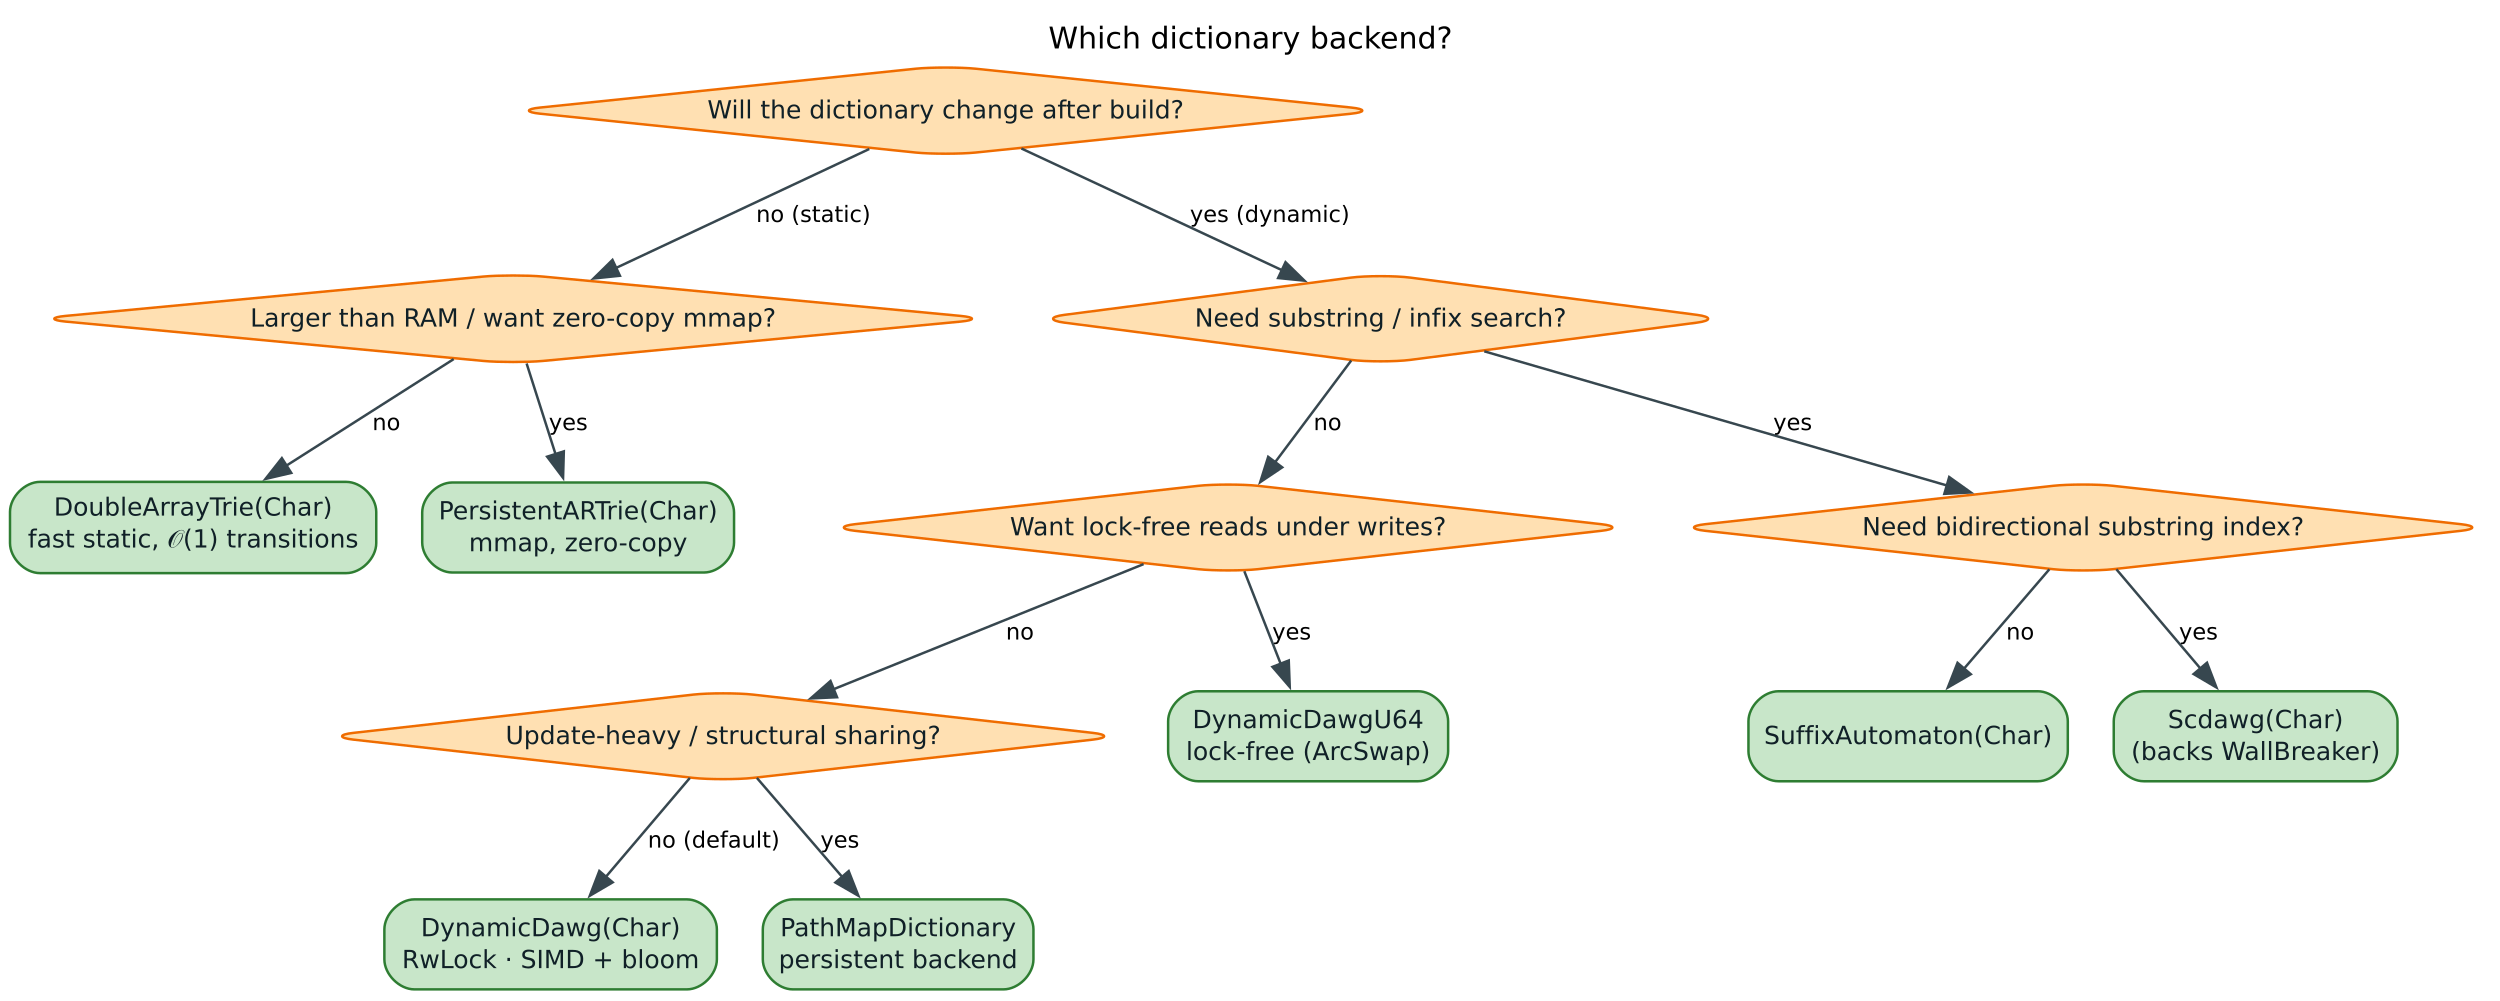
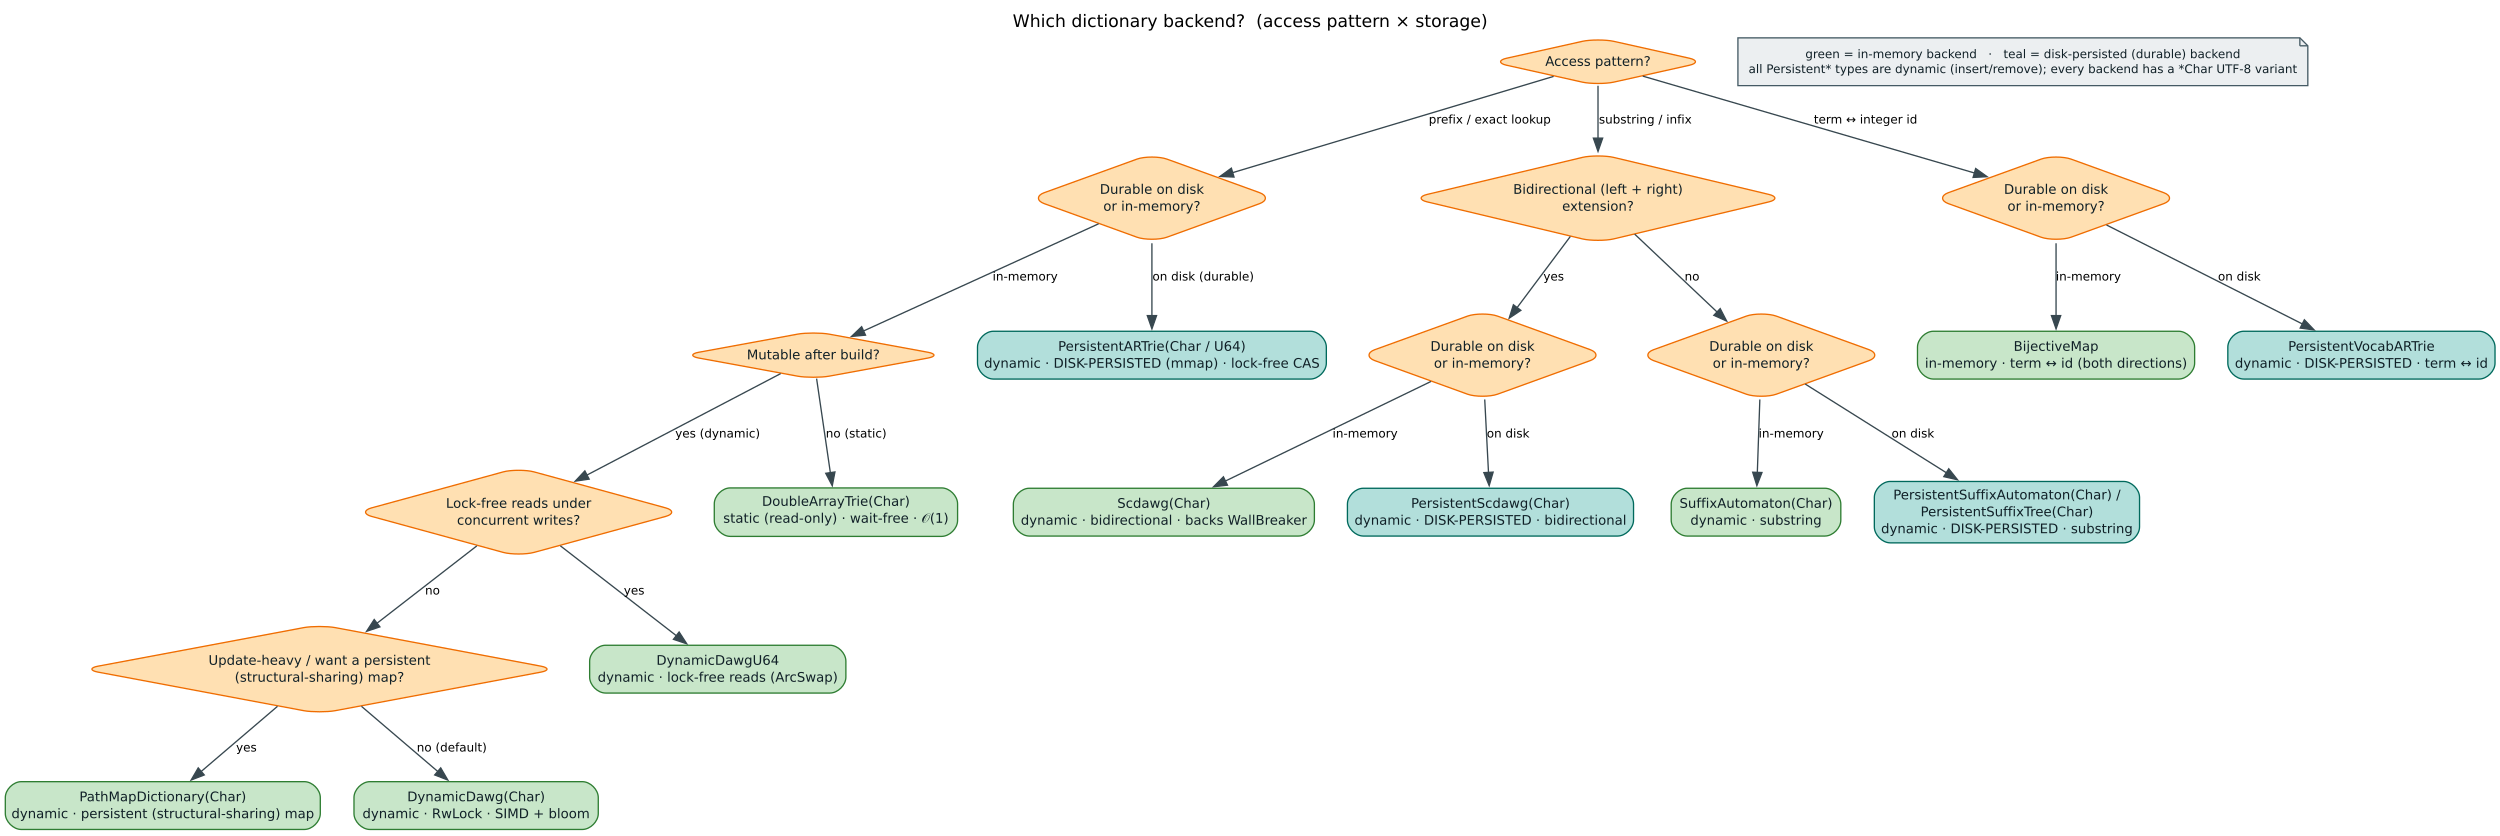
- <svg xmlns="http://www.w3.org/2000/svg" width="1000pt" height="400pt" viewBox="0.00 0.00 1000.00 400.00">
-   <g id="graph0" class="graph" transform="scale(1 1) rotate(0) translate(4 395.75)">
-     <text xml:space="preserve" text-anchor="middle" x="496.18" y="-376.35" font-family="DejaVu Sans" font-size="12.00">Which dictionary backend?</text>
+ <svg xmlns="http://www.w3.org/2000/svg" width="1883pt" height="629pt" viewBox="0.00 0.00 1883.00 629.00">
+   <g id="graph0" class="graph" transform="scale(1 1) rotate(0) translate(4 624.75)">
+     <text xml:space="preserve" text-anchor="middle" x="937.62" y="-604.4" font-family="DejaVu Sans" font-size="13.00">Which dictionary backend?  (access pattern × storage)</text>
    <g id="node1" class="node">
-       <path fill="#ffe0b2" stroke="#ef6c00" d="M362.31,-368.27C362.31,-368.27 212.04,-352.73 212.04,-352.73 206.08,-352.12 206.08,-350.88 212.04,-350.27 212.04,-350.27 362.31,-334.73 362.31,-334.73 368.28,-334.12 380.22,-334.12 386.19,-334.73 386.19,-334.73 536.46,-350.27 536.46,-350.27 542.42,-350.88 542.42,-352.12 536.46,-352.73 536.46,-352.73 386.19,-368.27 386.19,-368.27 380.22,-368.88 368.28,-368.88 362.31,-368.27" />
-       <text xml:space="preserve" text-anchor="middle" x="374.25" y="-348.38" font-family="DejaVu Sans" font-size="10.00" fill="#102027">Will the dictionary change after build?</text>
+       <path fill="#ffe0b2" stroke="#ef6c00" d="M1187.91,-593.64C1187.91,-593.64 1130.65,-580.86 1130.65,-580.86 1124.79,-579.56 1124.79,-576.94 1130.65,-575.64 1130.65,-575.64 1187.91,-562.86 1187.91,-562.86 1193.77,-561.56 1205.48,-561.56 1211.34,-562.86 1211.34,-562.86 1268.6,-575.64 1268.6,-575.64 1274.46,-576.94 1274.46,-579.56 1268.6,-580.86 1268.6,-580.86 1211.34,-593.64 1211.34,-593.64 1205.48,-594.94 1193.77,-594.94 1187.91,-593.64" />
+       <text xml:space="preserve" text-anchor="middle" x="1199.62" y="-575.12" font-family="DejaVu Sans" font-size="10.00" fill="#102027">Access pattern?</text>
    </g>
    <g id="node2" class="node">
-       <path fill="#ffe0b2" stroke="#ef6c00" d="M189.3,-285.12C189.3,-285.12 22.18,-269.38 22.18,-269.38 16.21,-268.81 16.21,-267.69 22.18,-267.12 22.18,-267.12 189.3,-251.38 189.3,-251.38 195.28,-250.81 207.22,-250.81 213.2,-251.38 213.2,-251.38 380.32,-267.12 380.32,-267.12 386.29,-267.69 386.29,-268.81 380.32,-269.38 380.32,-269.38 213.2,-285.12 213.2,-285.12 207.22,-285.69 195.28,-285.69 189.3,-285.12" />
-       <text xml:space="preserve" text-anchor="middle" x="201.25" y="-265.12" font-family="DejaVu Sans" font-size="10.00" fill="#102027">Larger than RAM / want zero-copy mmap?</text>
+       <path fill="#ffe0b2" stroke="#ef6c00" d="M852.34,-504.91C852.34,-504.91 782.41,-479.59 782.41,-479.59 776.77,-477.54 776.77,-473.46 782.41,-471.41 782.41,-471.41 852.34,-446.09 852.34,-446.09 857.98,-444.04 869.27,-444.04 874.91,-446.09 874.91,-446.09 944.84,-471.41 944.84,-471.41 950.48,-473.46 950.48,-477.54 944.84,-479.59 944.84,-479.59 874.91,-504.91 874.91,-504.91 869.27,-506.96 857.98,-506.96 852.34,-504.91" />
+       <text xml:space="preserve" text-anchor="middle" x="863.62" y="-478.75" font-family="DejaVu Sans" font-size="10.00" fill="#102027">Durable on disk</text>
+       <text xml:space="preserve" text-anchor="middle" x="863.62" y="-466" font-family="DejaVu Sans" font-size="10.00" fill="#102027">or in-memory?</text>
    </g>
    <g id="edge1" class="edge">
-       <path fill="none" stroke="#37474f" d="M343.72,-336.16C315.48,-322.9 273.3,-303.09 242.16,-288.46" />
-       <polygon fill="#37474f" stroke="#37474f" points="243.97,-285.45 233.43,-284.36 240.99,-291.78 243.97,-285.45" />
-       <text xml:space="preserve" text-anchor="middle" x="321.36" y="-306.95" font-family="DejaVu Sans" font-size="9.00">no (static)</text>
+       <path fill="none" stroke="#37474f" d="M1166.18,-567.22C1109.85,-550.33 995.28,-515.98 924.42,-494.73" />
+       <polygon fill="#37474f" stroke="#37474f" points="925.47,-491.39 914.89,-491.87 923.46,-498.1 925.47,-491.39" />
+       <text xml:space="preserve" text-anchor="middle" x="1118.1" y="-531.7" font-family="DejaVu Sans" font-size="9.00">prefix / exact lookup</text>
+     </g>
+     <g id="node11" class="node">
+       <path fill="#ffe0b2" stroke="#ef6c00" d="M1187.95,-506.22C1187.95,-506.22 1070.8,-478.28 1070.8,-478.28 1064.96,-476.89 1064.96,-474.11 1070.8,-472.72 1070.8,-472.72 1187.95,-444.78 1187.95,-444.78 1193.79,-443.39 1205.46,-443.39 1211.3,-444.78 1211.3,-444.78 1328.45,-472.72 1328.45,-472.72 1334.29,-474.11 1334.29,-476.89 1328.45,-478.28 1328.45,-478.28 1211.3,-506.22 1211.3,-506.22 1205.46,-507.61 1193.79,-507.61 1187.95,-506.22" />
+       <text xml:space="preserve" text-anchor="middle" x="1199.62" y="-478.75" font-family="DejaVu Sans" font-size="10.00" fill="#102027">Bidirectional (left + right)</text>
+       <text xml:space="preserve" text-anchor="middle" x="1199.62" y="-466" font-family="DejaVu Sans" font-size="10.00" fill="#102027">extension?</text>
+     </g>
+     <g id="edge10" class="edge">
+       <path fill="none" stroke="#37474f" d="M1199.62,-560.16C1199.62,-549.28 1199.62,-534.66 1199.62,-520.68" />
+       <polygon fill="#37474f" stroke="#37474f" points="1203.13,-520.7 1199.63,-510.7 1196.13,-520.7 1203.13,-520.7" />
+       <text xml:space="preserve" text-anchor="middle" x="1235.25" y="-531.7" font-family="DejaVu Sans" font-size="9.00">substring / infix</text>
+     </g>
+     <g id="node18" class="node">
+       <path fill="#ffe0b2" stroke="#ef6c00" d="M1533.34,-504.91C1533.34,-504.91 1463.41,-479.59 1463.41,-479.59 1457.77,-477.54 1457.77,-473.46 1463.41,-471.41 1463.41,-471.41 1533.34,-446.09 1533.34,-446.09 1538.98,-444.04 1550.27,-444.04 1555.91,-446.09 1555.91,-446.09 1625.84,-471.41 1625.84,-471.41 1631.48,-473.46 1631.48,-477.54 1625.84,-479.59 1625.84,-479.59 1555.91,-504.91 1555.91,-504.91 1550.27,-506.96 1538.98,-506.96 1533.34,-504.91" />
+       <text xml:space="preserve" text-anchor="middle" x="1544.62" y="-478.75" font-family="DejaVu Sans" font-size="10.00" fill="#102027">Durable on disk</text>
+       <text xml:space="preserve" text-anchor="middle" x="1544.62" y="-466" font-family="DejaVu Sans" font-size="10.00" fill="#102027">or in-memory?</text>
+     </g>
+     <g id="edge17" class="edge">
+       <path fill="none" stroke="#37474f" d="M1233.33,-567.41C1291.23,-550.5 1410.36,-515.71 1483.3,-494.41" />
+       <polygon fill="#37474f" stroke="#37474f" points="1484.08,-497.83 1492.7,-491.66 1482.12,-491.11 1484.08,-497.83" />
+       <text xml:space="preserve" text-anchor="middle" x="1401.16" y="-531.7" font-family="DejaVu Sans" font-size="9.00">term ↔ integer id</text>
    </g>
    <g id="node3" class="node">
-       <path fill="#ffe0b2" stroke="#ef6c00" d="M536.35,-284.7C536.35,-284.7 421.7,-269.8 421.7,-269.8 415.75,-269.02 415.75,-267.48 421.7,-266.7 421.7,-266.7 536.35,-251.8 536.35,-251.8 542.3,-251.02 554.2,-251.02 560.15,-251.8 560.15,-251.8 674.8,-266.7 674.8,-266.7 680.75,-267.48 680.75,-269.02 674.8,-269.8 674.8,-269.8 560.15,-284.7 560.15,-284.7 554.2,-285.48 542.3,-285.48 536.35,-284.7" />
-       <text xml:space="preserve" text-anchor="middle" x="548.25" y="-265.12" font-family="DejaVu Sans" font-size="10.00" fill="#102027">Need substring / infix search?</text>
+       <path fill="#ffe0b2" stroke="#ef6c00" d="M596.82,-373.09C596.82,-373.09 522.22,-359.41 522.22,-359.41 516.31,-358.33 516.31,-356.17 522.22,-355.09 522.22,-355.09 596.82,-341.41 596.82,-341.41 602.72,-340.33 614.53,-340.33 620.43,-341.41 620.43,-341.41 695.03,-355.09 695.03,-355.09 700.94,-356.17 700.94,-358.33 695.03,-359.41 695.03,-359.41 620.43,-373.09 620.43,-373.09 614.53,-374.17 602.72,-374.17 596.82,-373.09" />
+       <text xml:space="preserve" text-anchor="middle" x="608.62" y="-354.12" font-family="DejaVu Sans" font-size="10.00" fill="#102027">Mutable after build?</text>
+     </g>
+     <g id="edge3" class="edge">
+       <path fill="none" stroke="#37474f" d="M823.5,-456.21C774.97,-434.08 693.88,-397.12 646.42,-375.48" />
+       <polygon fill="#37474f" stroke="#37474f" points="647.9,-372.31 637.35,-371.34 644.99,-378.68 647.9,-372.31" />
+       <text xml:space="preserve" text-anchor="middle" x="768.15" y="-413.45" font-family="DejaVu Sans" font-size="9.00">in-memory</text>
+     </g>
+     <g id="node10" class="node">
+       <path fill="#b2dfdb" stroke="#00695c" d="M983,-375.25C983,-375.25 744.25,-375.25 744.25,-375.25 738.25,-375.25 732.25,-369.25 732.25,-363.25 732.25,-363.25 732.25,-351.25 732.25,-351.25 732.25,-345.25 738.25,-339.25 744.25,-339.25 744.25,-339.25 983,-339.25 983,-339.25 989,-339.25 995,-345.25 995,-351.25 995,-351.25 995,-363.25 995,-363.25 995,-369.25 989,-375.25 983,-375.25" />
+       <text xml:space="preserve" text-anchor="middle" x="863.62" y="-360.5" font-family="DejaVu Sans" font-size="10.00" fill="#102027">PersistentARTrie(Char / U64)</text>
+       <text xml:space="preserve" text-anchor="middle" x="863.62" y="-347.75" font-family="DejaVu Sans" font-size="10.00" fill="#102027">dynamic · DISK-PERSISTED (mmap) · lock-free CAS</text>
+     </g>
+     <g id="edge2" class="edge">
+       <path fill="none" stroke="#37474f" d="M863.62,-441.5C863.62,-424.21 863.62,-403.26 863.62,-386.7" />
+       <polygon fill="#37474f" stroke="#37474f" points="867.13,-387.04 863.63,-377.04 860.13,-387.04 867.13,-387.04" />
+       <text xml:space="preserve" text-anchor="middle" x="902.25" y="-413.45" font-family="DejaVu Sans" font-size="9.00">on disk (durable)</text>
+     </g>
+     <g id="node4" class="node">
+       <path fill="#ffe0b2" stroke="#ef6c00" d="M375.05,-269.33C375.05,-269.33 275.7,-242.17 275.7,-242.17 269.91,-240.58 269.91,-237.42 275.7,-235.83 275.7,-235.83 375.05,-208.67 375.05,-208.67 380.84,-207.08 392.41,-207.08 398.2,-208.67 398.2,-208.67 497.55,-235.83 497.55,-235.83 503.34,-237.42 503.34,-240.58 497.55,-242.17 497.55,-242.17 398.2,-269.33 398.2,-269.33 392.41,-270.92 380.84,-270.92 375.05,-269.33" />
+       <text xml:space="preserve" text-anchor="middle" x="386.62" y="-242.25" font-family="DejaVu Sans" font-size="10.00" fill="#102027">Lock-free reads under</text>
+       <text xml:space="preserve" text-anchor="middle" x="386.62" y="-229.5" font-family="DejaVu Sans" font-size="10.00" fill="#102027">concurrent writes?</text>
+     </g>
+     <g id="edge5" class="edge">
+       <path fill="none" stroke="#37474f" d="M584.02,-343.37C548.96,-325.01 483.83,-290.9 437.99,-266.9" />
+       <polygon fill="#37474f" stroke="#37474f" points="439.76,-263.87 429.28,-262.34 436.51,-270.08 439.76,-263.87" />
+       <text xml:space="preserve" text-anchor="middle" x="536.53" y="-295.2" font-family="DejaVu Sans" font-size="9.00">yes (dynamic)</text>
+     </g>
+     <g id="node6" class="node">
+       <path fill="#c8e6c9" stroke="#2e7d32" d="M705.25,-257.25C705.25,-257.25 546,-257.25 546,-257.25 540,-257.25 534,-251.25 534,-245.25 534,-245.25 534,-232.75 534,-232.75 534,-226.75 540,-220.75 546,-220.75 546,-220.75 705.25,-220.75 705.25,-220.75 711.25,-220.75 717.25,-226.75 717.25,-232.75 717.25,-232.75 717.25,-245.25 717.25,-245.25 717.25,-251.25 711.25,-257.25 705.25,-257.25" />
+       <text xml:space="preserve" text-anchor="middle" x="625.62" y="-243.75" font-family="DejaVu Sans" font-size="10.00" fill="#102027">DoubleArrayTrie(Char)</text>
+       <text xml:space="preserve" text-anchor="middle" x="625.62" y="-231" font-family="DejaVu Sans" font-size="10.00" fill="#102027">static (read-only) · wait-free · 𝒪(1)</text>
    </g>
    <g id="edge4" class="edge">
-       <path fill="none" stroke="#37474f" d="M404.56,-336.35C433.51,-322.83 477.31,-302.38 508.94,-287.61" />
-       <polygon fill="#37474f" stroke="#37474f" points="510.21,-290.88 517.79,-283.48 507.24,-284.54 510.21,-290.88" />
-       <text xml:space="preserve" text-anchor="middle" x="503.92" y="-306.95" font-family="DejaVu Sans" font-size="9.00">yes (dynamic)</text>
+       <path fill="none" stroke="#37474f" d="M611.06,-339.59C613.77,-321.07 618.19,-290.84 621.45,-268.53" />
+       <polygon fill="#37474f" stroke="#37474f" points="624.88,-269.28 622.86,-258.88 617.95,-268.27 624.88,-269.28" />
+       <text xml:space="preserve" text-anchor="middle" x="640.88" y="-295.2" font-family="DejaVu Sans" font-size="9.00">no (static)</text>
+     </g>
+     <g id="node5" class="node">
+       <path fill="#ffe0b2" stroke="#ef6c00" d="M224.83,-152.04C224.83,-152.04 69.67,-122.96 69.67,-122.96 63.77,-121.86 63.77,-119.64 69.67,-118.54 69.67,-118.54 224.83,-89.46 224.83,-89.46 230.73,-88.36 242.52,-88.36 248.42,-89.46 248.42,-89.46 403.58,-118.54 403.58,-118.54 409.48,-119.64 409.48,-121.86 403.58,-122.96 403.58,-122.96 248.42,-152.04 248.42,-152.04 242.52,-153.14 230.73,-153.14 224.83,-152.04" />
+       <text xml:space="preserve" text-anchor="middle" x="236.62" y="-124" font-family="DejaVu Sans" font-size="10.00" fill="#102027">Update-heavy / want a persistent</text>
+       <text xml:space="preserve" text-anchor="middle" x="236.62" y="-111.25" font-family="DejaVu Sans" font-size="10.00" fill="#102027">(structural-sharing) map?</text>
+     </g>
+     <g id="edge7" class="edge">
+       <path fill="none" stroke="#37474f" d="M355.18,-213.63C333.32,-196.69 303.9,-173.89 279.84,-155.24" />
+       <polygon fill="#37474f" stroke="#37474f" points="282.15,-152.6 272.1,-149.24 277.86,-158.14 282.15,-152.6" />
+       <text xml:space="preserve" text-anchor="middle" x="321.75" y="-176.95" font-family="DejaVu Sans" font-size="9.00">no</text>
    </g>
    <g id="node7" class="node">
-       <path fill="#c8e6c9" stroke="#2e7d32" d="M134.5,-203C134.5,-203 12,-203 12,-203 6,-203 0,-197 0,-191 0,-191 0,-178.5 0,-178.5 0,-172.5 6,-166.5 12,-166.5 12,-166.5 134.5,-166.5 134.5,-166.5 140.5,-166.5 146.5,-172.5 146.5,-178.5 146.5,-178.5 146.5,-191 146.5,-191 146.5,-197 140.5,-203 134.5,-203" />
-       <text xml:space="preserve" text-anchor="middle" x="73.25" y="-189.5" font-family="DejaVu Sans" font-size="10.00" fill="#102027">DoubleArrayTrie(Char)</text>
-       <text xml:space="preserve" text-anchor="middle" x="73.25" y="-176.75" font-family="DejaVu Sans" font-size="10.00" fill="#102027">fast static, 𝒪(1) transitions</text>
-     </g>
-     <g id="edge3" class="edge">
-       <path fill="none" stroke="#37474f" d="M177.47,-252.11C158.67,-240.14 132.06,-223.2 110.44,-209.43" />
-       <polygon fill="#37474f" stroke="#37474f" points="112.5,-206.59 102.18,-204.17 108.74,-212.49 112.5,-206.59" />
-       <text xml:space="preserve" text-anchor="middle" x="150.54" y="-223.7" font-family="DejaVu Sans" font-size="9.00">no</text>
+       <path fill="#c8e6c9" stroke="#2e7d32" d="M621.12,-138.75C621.12,-138.75 452.12,-138.75 452.12,-138.75 446.12,-138.75 440.12,-132.75 440.12,-126.75 440.12,-126.75 440.12,-114.75 440.12,-114.75 440.12,-108.75 446.12,-102.75 452.12,-102.75 452.12,-102.75 621.12,-102.75 621.12,-102.75 627.12,-102.75 633.12,-108.75 633.12,-114.75 633.12,-114.75 633.12,-126.75 633.12,-126.75 633.12,-132.75 627.12,-138.75 621.12,-138.75" />
+       <text xml:space="preserve" text-anchor="middle" x="536.62" y="-124" font-family="DejaVu Sans" font-size="10.00" fill="#102027">DynamicDawgU64</text>
+       <text xml:space="preserve" text-anchor="middle" x="536.62" y="-111.25" font-family="DejaVu Sans" font-size="10.00" fill="#102027">dynamic · lock-free reads (ArcSwap)</text>
+     </g>
+     <g id="edge6" class="edge">
+       <path fill="none" stroke="#37474f" d="M418.07,-213.63C443.78,-193.71 479.93,-165.69 505.54,-145.84" />
+       <polygon fill="#37474f" stroke="#37474f" points="507.51,-148.75 513.27,-139.85 503.22,-143.21 507.51,-148.75" />
+       <text xml:space="preserve" text-anchor="middle" x="473.62" y="-176.95" font-family="DejaVu Sans" font-size="9.00">yes</text>
    </g>
    <g id="node8" class="node">
-       <path fill="#c8e6c9" stroke="#2e7d32" d="M277.62,-202.75C277.62,-202.75 176.88,-202.75 176.88,-202.75 170.88,-202.75 164.88,-196.75 164.88,-190.75 164.88,-190.75 164.88,-178.75 164.88,-178.75 164.88,-172.75 170.88,-166.75 176.88,-166.75 176.88,-166.75 277.62,-166.75 277.62,-166.75 283.62,-166.75 289.62,-172.75 289.62,-178.75 289.62,-178.75 289.62,-190.75 289.62,-190.75 289.62,-196.75 283.62,-202.75 277.62,-202.75" />
-       <text xml:space="preserve" text-anchor="middle" x="227.25" y="-188" font-family="DejaVu Sans" font-size="10.00" fill="#102027">PersistentARTrie(Char)</text>
-       <text xml:space="preserve" text-anchor="middle" x="227.25" y="-175.25" font-family="DejaVu Sans" font-size="10.00" fill="#102027">mmap, zero-copy</text>
-     </g>
-     <g id="edge2" class="edge">
-       <path fill="none" stroke="#37474f" d="M206.64,-250.36C209.97,-239.9 214.34,-226.21 218.2,-214.12" />
-       <polygon fill="#37474f" stroke="#37474f" points="221.53,-215.21 221.23,-204.62 214.86,-213.08 221.53,-215.21" />
-       <text xml:space="preserve" text-anchor="middle" x="223.31" y="-223.7" font-family="DejaVu Sans" font-size="9.00">yes</text>
-     </g>
-     <g id="node4" class="node">
-       <path fill="#ffe0b2" stroke="#ef6c00" d="M475.32,-201.42C475.32,-201.42 338.01,-186.08 338.01,-186.08 332.05,-185.42 332.05,-184.08 338.01,-183.42 338.01,-183.42 475.32,-168.08 475.32,-168.08 481.29,-167.42 493.21,-167.42 499.18,-168.08 499.18,-168.08 636.49,-183.42 636.49,-183.42 642.45,-184.08 642.45,-185.42 636.49,-186.08 636.49,-186.08 499.18,-201.42 499.18,-201.42 493.21,-202.08 481.29,-202.08 475.32,-201.42" />
-       <text xml:space="preserve" text-anchor="middle" x="487.25" y="-181.62" font-family="DejaVu Sans" font-size="10.00" fill="#102027">Want lock-free reads under writes?</text>
+       <path fill="#c8e6c9" stroke="#2e7d32" d="M225.25,-36C225.25,-36 12,-36 12,-36 6,-36 0,-30 0,-24 0,-24 0,-12 0,-12 0,-6 6,0 12,0 12,0 225.25,0 225.25,0 231.25,0 237.25,-6 237.25,-12 237.25,-12 237.25,-24 237.25,-24 237.25,-30 231.25,-36 225.25,-36" />
+       <text xml:space="preserve" text-anchor="middle" x="118.62" y="-21.25" font-family="DejaVu Sans" font-size="10.00" fill="#102027">PathMapDictionary(Char)</text>
+       <text xml:space="preserve" text-anchor="middle" x="118.62" y="-8.5" font-family="DejaVu Sans" font-size="10.00" fill="#102027">dynamic · persistent (structural-sharing) map</text>
    </g>
    <g id="edge8" class="edge">
-       <path fill="none" stroke="#37474f" d="M536.49,-251.54C527.85,-240 515.94,-224.09 506,-210.8" />
-       <polygon fill="#37474f" stroke="#37474f" points="508.88,-208.81 500.09,-202.91 503.28,-213.01 508.88,-208.81" />
-       <text xml:space="preserve" text-anchor="middle" x="527.03" y="-223.7" font-family="DejaVu Sans" font-size="9.00">no</text>
-     </g>
-     <g id="node6" class="node">
-       <path fill="#ffe0b2" stroke="#ef6c00" d="M817.32,-201.43C817.32,-201.43 678.07,-186.07 678.07,-186.07 672.1,-185.41 672.1,-184.09 678.07,-183.43 678.07,-183.43 817.32,-168.07 817.32,-168.07 823.29,-167.41 835.21,-167.41 841.18,-168.07 841.18,-168.07 980.43,-183.43 980.43,-183.43 986.4,-184.09 986.4,-185.41 980.43,-186.07 980.43,-186.07 841.18,-201.43 841.18,-201.43 835.21,-202.09 823.29,-202.09 817.32,-201.43" />
-       <text xml:space="preserve" text-anchor="middle" x="829.25" y="-181.62" font-family="DejaVu Sans" font-size="10.00" fill="#102027">Need bidirectional substring index?</text>
-     </g>
-     <g id="edge5" class="edge">
-       <path fill="none" stroke="#37474f" d="M589.71,-255.22C638.84,-240.97 720.85,-217.19 774.99,-201.49" />
-       <polygon fill="#37474f" stroke="#37474f" points="775.68,-204.93 784.31,-198.78 773.73,-198.21 775.68,-204.93" />
-       <text xml:space="preserve" text-anchor="middle" x="713.07" y="-223.7" font-family="DejaVu Sans" font-size="9.00">yes</text>
-     </g>
-     <g id="node5" class="node">
-       <path fill="#ffe0b2" stroke="#ef6c00" d="M273.33,-117.91C273.33,-117.91 137.31,-102.59 137.31,-102.59 131.35,-101.92 131.35,-100.58 137.31,-99.91 137.31,-99.91 273.33,-84.59 273.33,-84.59 279.29,-83.92 291.21,-83.92 297.17,-84.59 297.17,-84.59 433.19,-99.91 433.19,-99.91 439.15,-100.58 439.15,-101.92 433.19,-102.59 433.19,-102.59 297.17,-117.91 297.17,-117.91 291.21,-118.58 279.29,-118.58 273.33,-117.91" />
-       <text xml:space="preserve" text-anchor="middle" x="285.25" y="-98.12" font-family="DejaVu Sans" font-size="10.00" fill="#102027">Update-heavy / structural sharing?</text>
-     </g>
-     <g id="edge10" class="edge">
-       <path fill="none" stroke="#37474f" d="M453.44,-170.11C419.4,-156.37 366.72,-135.12 329.4,-120.06" />
-       <polygon fill="#37474f" stroke="#37474f" points="330.82,-116.86 320.24,-116.37 328.2,-123.35 330.82,-116.86" />
-       <text xml:space="preserve" text-anchor="middle" x="403.97" y="-139.95" font-family="DejaVu Sans" font-size="9.00">no</text>
-     </g>
-     <g id="node11" class="node">
-       <path fill="#c8e6c9" stroke="#2e7d32" d="M563.25,-119.25C563.25,-119.25 475.25,-119.25 475.25,-119.25 469.25,-119.25 463.25,-113.25 463.25,-107.25 463.25,-107.25 463.25,-95.25 463.25,-95.25 463.25,-89.25 469.25,-83.25 475.25,-83.25 475.25,-83.25 563.25,-83.25 563.25,-83.25 569.25,-83.25 575.25,-89.25 575.25,-95.25 575.25,-95.25 575.25,-107.25 575.25,-107.25 575.25,-113.25 569.25,-119.25 563.25,-119.25" />
-       <text xml:space="preserve" text-anchor="middle" x="519.25" y="-104.5" font-family="DejaVu Sans" font-size="10.00" fill="#102027">DynamicDawgU64</text>
-       <text xml:space="preserve" text-anchor="middle" x="519.25" y="-91.75" font-family="DejaVu Sans" font-size="10.00" fill="#102027">lock-free (ArcSwap)</text>
+       <path fill="none" stroke="#37474f" d="M205,-92.75C187.1,-77.46 164.87,-58.48 147.45,-43.61" />
+       <polygon fill="#37474f" stroke="#37474f" points="149.85,-41.06 139.97,-37.23 145.31,-46.38 149.85,-41.06" />
+       <text xml:space="preserve" text-anchor="middle" x="181.59" y="-58.7" font-family="DejaVu Sans" font-size="9.00">yes</text>
+     </g>
+     <g id="node9" class="node">
+       <path fill="#c8e6c9" stroke="#2e7d32" d="M434.62,-36C434.62,-36 274.62,-36 274.62,-36 268.62,-36 262.62,-30 262.62,-24 262.62,-24 262.62,-12 262.62,-12 262.62,-6 268.62,0 274.62,0 274.62,0 434.62,0 434.62,0 440.62,0 446.62,-6 446.62,-12 446.62,-12 446.62,-24 446.62,-24 446.62,-30 440.62,-36 434.62,-36" />
+       <text xml:space="preserve" text-anchor="middle" x="354.62" y="-21.25" font-family="DejaVu Sans" font-size="10.00" fill="#102027">DynamicDawg(Char)</text>
+       <text xml:space="preserve" text-anchor="middle" x="354.62" y="-8.5" font-family="DejaVu Sans" font-size="10.00" fill="#102027">dynamic · RwLock · SIMD + bloom</text>
    </g>
    <g id="edge9" class="edge">
-       <path fill="none" stroke="#37474f" d="M493.73,-167.26C497.89,-156.65 503.41,-142.58 508.26,-130.25" />
-       <polygon fill="#37474f" stroke="#37474f" points="511.5,-131.56 511.9,-120.97 504.99,-129 511.5,-131.56" />
-       <text xml:space="preserve" text-anchor="middle" x="512.67" y="-139.95" font-family="DejaVu Sans" font-size="9.00">yes</text>
+       <path fill="none" stroke="#37474f" d="M268.25,-92.75C286.15,-77.46 308.38,-58.48 325.8,-43.61" />
+       <polygon fill="#37474f" stroke="#37474f" points="327.94,-46.38 333.28,-37.23 323.4,-41.06 327.94,-46.38" />
+       <text xml:space="preserve" text-anchor="middle" x="336.29" y="-58.7" font-family="DejaVu Sans" font-size="9.00">no (default)</text>
    </g>
    <g id="node12" class="node">
-       <path fill="#c8e6c9" stroke="#2e7d32" d="M270.75,-36C270.75,-36 161.75,-36 161.75,-36 155.75,-36 149.75,-30 149.75,-24 149.75,-24 149.75,-12 149.75,-12 149.75,-6 155.75,0 161.75,0 161.75,0 270.75,0 270.75,0 276.75,0 282.75,-6 282.75,-12 282.75,-12 282.75,-24 282.75,-24 282.75,-30 276.75,-36 270.75,-36" />
-       <text xml:space="preserve" text-anchor="middle" x="216.25" y="-21.25" font-family="DejaVu Sans" font-size="10.00" fill="#102027">DynamicDawg(Char)</text>
-       <text xml:space="preserve" text-anchor="middle" x="216.25" y="-8.5" font-family="DejaVu Sans" font-size="10.00" fill="#102027">RwLock · SIMD + bloom</text>
+       <path fill="#ffe0b2" stroke="#ef6c00" d="M1101.34,-386.66C1101.34,-386.66 1031.41,-361.34 1031.41,-361.34 1025.77,-359.29 1025.77,-355.21 1031.41,-353.16 1031.41,-353.16 1101.34,-327.84 1101.34,-327.84 1106.98,-325.79 1118.27,-325.79 1123.91,-327.84 1123.91,-327.84 1193.84,-353.16 1193.84,-353.16 1199.48,-355.21 1199.48,-359.29 1193.84,-361.34 1193.84,-361.34 1123.91,-386.66 1123.91,-386.66 1118.27,-388.71 1106.98,-388.71 1101.34,-386.66" />
+       <text xml:space="preserve" text-anchor="middle" x="1112.62" y="-360.5" font-family="DejaVu Sans" font-size="10.00" fill="#102027">Durable on disk</text>
+       <text xml:space="preserve" text-anchor="middle" x="1112.62" y="-347.75" font-family="DejaVu Sans" font-size="10.00" fill="#102027">or in-memory?</text>
+     </g>
+     <g id="edge11" class="edge">
+       <path fill="none" stroke="#37474f" d="M1178.79,-446.66C1166.74,-430.56 1151.48,-410.17 1138.65,-393.02" />
+       <polygon fill="#37474f" stroke="#37474f" points="1141.51,-391 1132.71,-385.09 1135.9,-395.2 1141.51,-391" />
+       <text xml:space="preserve" text-anchor="middle" x="1166.23" y="-413.45" font-family="DejaVu Sans" font-size="9.00">yes</text>
+     </g>
+     <g id="node13" class="node">
+       <path fill="#ffe0b2" stroke="#ef6c00" d="M1311.34,-386.66C1311.34,-386.66 1241.41,-361.34 1241.41,-361.34 1235.77,-359.29 1235.77,-355.21 1241.41,-353.16 1241.41,-353.16 1311.34,-327.84 1311.34,-327.84 1316.98,-325.79 1328.27,-325.79 1333.91,-327.84 1333.91,-327.84 1403.84,-353.16 1403.84,-353.16 1409.48,-355.21 1409.48,-359.29 1403.84,-361.34 1403.84,-361.34 1333.91,-386.66 1333.91,-386.66 1328.27,-388.71 1316.98,-388.71 1311.34,-386.66" />
+       <text xml:space="preserve" text-anchor="middle" x="1322.62" y="-360.5" font-family="DejaVu Sans" font-size="10.00" fill="#102027">Durable on disk</text>
+       <text xml:space="preserve" text-anchor="middle" x="1322.62" y="-347.75" font-family="DejaVu Sans" font-size="10.00" fill="#102027">or in-memory?</text>
+     </g>
+     <g id="edge14" class="edge">
+       <path fill="none" stroke="#37474f" d="M1227.23,-448.41C1245.61,-431.03 1269.88,-408.1 1289.34,-389.71" />
+       <polygon fill="#37474f" stroke="#37474f" points="1291.66,-392.33 1296.52,-382.92 1286.85,-387.25 1291.66,-392.33" />
+       <text xml:space="preserve" text-anchor="middle" x="1270.44" y="-413.45" font-family="DejaVu Sans" font-size="9.00">no</text>
+     </g>
+     <g id="node14" class="node">
+       <path fill="#c8e6c9" stroke="#2e7d32" d="M974,-257C974,-257 771.25,-257 771.25,-257 765.25,-257 759.25,-251 759.25,-245 759.25,-245 759.25,-233 759.25,-233 759.25,-227 765.25,-221 771.25,-221 771.25,-221 974,-221 974,-221 980,-221 986,-227 986,-233 986,-233 986,-245 986,-245 986,-251 980,-257 974,-257" />
+       <text xml:space="preserve" text-anchor="middle" x="872.62" y="-242.25" font-family="DejaVu Sans" font-size="10.00" fill="#102027">Scdawg(Char)</text>
+       <text xml:space="preserve" text-anchor="middle" x="872.62" y="-229.5" font-family="DejaVu Sans" font-size="10.00" fill="#102027">dynamic · bidirectional · backs WallBreaker</text>
+     </g>
+     <g id="edge13" class="edge">
+       <path fill="none" stroke="#37474f" d="M1073.8,-337.44C1031.46,-316.94 963.74,-284.13 918.73,-262.33" />
+       <polygon fill="#37474f" stroke="#37474f" points="920.54,-259.32 910.01,-258.11 917.48,-265.62 920.54,-259.32" />
+       <text xml:space="preserve" text-anchor="middle" x="1024.2" y="-295.2" font-family="DejaVu Sans" font-size="9.00">in-memory</text>
+     </g>
+     <g id="node15" class="node">
+       <path fill="#b2dfdb" stroke="#00695c" d="M1214.38,-257C1214.38,-257 1022.88,-257 1022.88,-257 1016.88,-257 1010.88,-251 1010.88,-245 1010.88,-245 1010.88,-233 1010.88,-233 1010.88,-227 1016.88,-221 1022.88,-221 1022.88,-221 1214.38,-221 1214.38,-221 1220.38,-221 1226.38,-227 1226.38,-233 1226.38,-233 1226.38,-245 1226.38,-245 1226.38,-251 1220.38,-257 1214.38,-257" />
+       <text xml:space="preserve" text-anchor="middle" x="1118.62" y="-242.25" font-family="DejaVu Sans" font-size="10.00" fill="#102027">PersistentScdawg(Char)</text>
+       <text xml:space="preserve" text-anchor="middle" x="1118.62" y="-229.5" font-family="DejaVu Sans" font-size="10.00" fill="#102027">dynamic · DISK-PERSISTED · bidirectional</text>
    </g>
    <g id="edge12" class="edge">
-       <path fill="none" stroke="#37474f" d="M271.95,-84.58C262.4,-73.34 249.32,-57.94 238.23,-44.89" />
-       <polygon fill="#37474f" stroke="#37474f" points="241.07,-42.82 231.93,-37.46 235.73,-47.35 241.07,-42.82" />
-       <text xml:space="preserve" text-anchor="middle" x="281.51" y="-56.7" font-family="DejaVu Sans" font-size="9.00">no (default)</text>
-     </g>
-     <g id="node13" class="node">
-       <path fill="#c8e6c9" stroke="#2e7d32" d="M397.38,-36C397.38,-36 313.12,-36 313.12,-36 307.12,-36 301.12,-30 301.12,-24 301.12,-24 301.12,-12 301.12,-12 301.12,-6 307.12,0 313.12,0 313.12,0 397.38,0 397.38,0 403.38,0 409.38,-6 409.38,-12 409.38,-12 409.38,-24 409.38,-24 409.38,-30 403.38,-36 397.38,-36" />
-       <text xml:space="preserve" text-anchor="middle" x="355.25" y="-21.25" font-family="DejaVu Sans" font-size="10.00" fill="#102027">PathMapDictionary</text>
-       <text xml:space="preserve" text-anchor="middle" x="355.25" y="-8.5" font-family="DejaVu Sans" font-size="10.00" fill="#102027">persistent backend</text>
-     </g>
-     <g id="edge11" class="edge">
-       <path fill="none" stroke="#37474f" d="M298.75,-84.58C308.43,-73.34 321.7,-57.94 332.95,-44.89" />
-       <polygon fill="#37474f" stroke="#37474f" points="335.48,-47.31 339.35,-37.45 330.17,-42.74 335.48,-47.31" />
-       <text xml:space="preserve" text-anchor="middle" x="331.94" y="-56.7" font-family="DejaVu Sans" font-size="9.00">yes</text>
-     </g>
-     <g id="node9" class="node">
-       <path fill="#c8e6c9" stroke="#2e7d32" d="M811.12,-119.25C811.12,-119.25 707.38,-119.25 707.38,-119.25 701.38,-119.25 695.38,-113.25 695.38,-107.25 695.38,-107.25 695.38,-95.25 695.38,-95.25 695.38,-89.25 701.38,-83.25 707.38,-83.25 707.38,-83.25 811.12,-83.25 811.12,-83.25 817.12,-83.25 823.12,-89.25 823.12,-95.25 823.12,-95.25 823.12,-107.25 823.12,-107.25 823.12,-113.25 817.12,-119.25 811.12,-119.25" />
-       <text xml:space="preserve" text-anchor="middle" x="759.25" y="-98.12" font-family="DejaVu Sans" font-size="10.00" fill="#102027">SuffixAutomaton(Char)</text>
-     </g>
-     <g id="edge7" class="edge">
-       <path fill="none" stroke="#37474f" d="M815.75,-168.04C806.07,-156.76 792.8,-141.31 781.55,-128.22" />
-       <polygon fill="#37474f" stroke="#37474f" points="784.32,-126.06 775.15,-120.76 779.01,-130.62 784.32,-126.06" />
-       <text xml:space="preserve" text-anchor="middle" x="804.07" y="-139.95" font-family="DejaVu Sans" font-size="9.00">no</text>
-     </g>
-     <g id="node10" class="node">
-       <path fill="#c8e6c9" stroke="#2e7d32" d="M943,-119.25C943,-119.25 853.5,-119.25 853.5,-119.25 847.5,-119.25 841.5,-113.25 841.5,-107.25 841.5,-107.25 841.5,-95.25 841.5,-95.25 841.5,-89.25 847.5,-83.25 853.5,-83.25 853.5,-83.25 943,-83.25 943,-83.25 949,-83.25 955,-89.25 955,-95.25 955,-95.25 955,-107.25 955,-107.25 955,-113.25 949,-119.25 943,-119.25" />
-       <text xml:space="preserve" text-anchor="middle" x="898.25" y="-104.5" font-family="DejaVu Sans" font-size="10.00" fill="#102027">Scdawg(Char)</text>
-       <text xml:space="preserve" text-anchor="middle" x="898.25" y="-91.75" font-family="DejaVu Sans" font-size="10.00" fill="#102027">(backs WallBreaker)</text>
-     </g>
-     <g id="edge6" class="edge">
-       <path fill="none" stroke="#37474f" d="M842.55,-168.04C852.1,-156.76 865.18,-141.31 876.27,-128.22" />
-       <polygon fill="#37474f" stroke="#37474f" points="878.79,-130.66 882.58,-120.76 873.44,-126.13 878.79,-130.66" />
-       <text xml:space="preserve" text-anchor="middle" x="875.38" y="-139.95" font-family="DejaVu Sans" font-size="9.00">yes</text>
+       <path fill="none" stroke="#37474f" d="M1114.3,-323.87C1115.19,-306.57 1116.28,-285.46 1117.14,-268.74" />
+       <polygon fill="#37474f" stroke="#37474f" points="1120.63,-269.15 1117.65,-258.98 1113.63,-268.78 1120.63,-269.15" />
+       <text xml:space="preserve" text-anchor="middle" x="1131.93" y="-295.2" font-family="DejaVu Sans" font-size="9.00">on disk</text>
+     </g>
+     <g id="node16" class="node">
+       <path fill="#c8e6c9" stroke="#2e7d32" d="M1370.5,-257C1370.5,-257 1266.75,-257 1266.75,-257 1260.75,-257 1254.75,-251 1254.75,-245 1254.75,-245 1254.75,-233 1254.75,-233 1254.75,-227 1260.75,-221 1266.75,-221 1266.75,-221 1370.5,-221 1370.5,-221 1376.5,-221 1382.5,-227 1382.5,-233 1382.5,-233 1382.5,-245 1382.5,-245 1382.5,-251 1376.5,-257 1370.5,-257" />
+       <text xml:space="preserve" text-anchor="middle" x="1318.62" y="-242.25" font-family="DejaVu Sans" font-size="10.00" fill="#102027">SuffixAutomaton(Char)</text>
+       <text xml:space="preserve" text-anchor="middle" x="1318.62" y="-229.5" font-family="DejaVu Sans" font-size="10.00" fill="#102027">dynamic · substring</text>
+     </g>
+     <g id="edge16" class="edge">
+       <path fill="none" stroke="#37474f" d="M1321.51,-323.87C1320.92,-306.57 1320.19,-285.46 1319.61,-268.74" />
+       <polygon fill="#37474f" stroke="#37474f" points="1323.12,-268.85 1319.28,-258.98 1316.12,-269.09 1323.12,-268.85" />
+       <text xml:space="preserve" text-anchor="middle" x="1345.12" y="-295.2" font-family="DejaVu Sans" font-size="9.00">in-memory</text>
+     </g>
+     <g id="node17" class="node">
+       <path fill="#b2dfdb" stroke="#00695c" d="M1595.5,-262.12C1595.5,-262.12 1419.75,-262.12 1419.75,-262.12 1413.75,-262.12 1407.75,-256.12 1407.75,-250.12 1407.75,-250.12 1407.75,-227.88 1407.75,-227.88 1407.75,-221.88 1413.75,-215.88 1419.75,-215.88 1419.75,-215.88 1595.5,-215.88 1595.5,-215.88 1601.5,-215.88 1607.5,-221.88 1607.5,-227.88 1607.5,-227.88 1607.5,-250.12 1607.5,-250.12 1607.5,-256.12 1601.5,-262.12 1595.5,-262.12" />
+       <text xml:space="preserve" text-anchor="middle" x="1507.62" y="-248.62" font-family="DejaVu Sans" font-size="10.00" fill="#102027">PersistentSuffixAutomaton(Char) /</text>
+       <text xml:space="preserve" text-anchor="middle" x="1507.62" y="-235.88" font-family="DejaVu Sans" font-size="10.00" fill="#102027">PersistentSuffixTree(Char)</text>
+       <text xml:space="preserve" text-anchor="middle" x="1507.62" y="-223.12" font-family="DejaVu Sans" font-size="10.00" fill="#102027">dynamic · DISK-PERSISTED · substring</text>
+     </g>
+     <g id="edge15" class="edge">
+       <path fill="none" stroke="#37474f" d="M1355.7,-335.47C1385.4,-316.8 1429.28,-289.23 1462.26,-268.51" />
+       <polygon fill="#37474f" stroke="#37474f" points="1463.79,-271.68 1470.4,-263.39 1460.07,-265.75 1463.79,-271.68" />
+       <text xml:space="preserve" text-anchor="middle" x="1436.8" y="-295.2" font-family="DejaVu Sans" font-size="9.00">on disk</text>
+     </g>
+     <g id="node19" class="node">
+       <path fill="#c8e6c9" stroke="#2e7d32" d="M1637,-375.25C1637,-375.25 1452.25,-375.25 1452.25,-375.25 1446.25,-375.25 1440.25,-369.25 1440.25,-363.25 1440.25,-363.25 1440.25,-351.25 1440.25,-351.25 1440.25,-345.25 1446.25,-339.25 1452.25,-339.25 1452.25,-339.25 1637,-339.25 1637,-339.25 1643,-339.25 1649,-345.25 1649,-351.25 1649,-351.25 1649,-363.25 1649,-363.25 1649,-369.25 1643,-375.25 1637,-375.25" />
+       <text xml:space="preserve" text-anchor="middle" x="1544.62" y="-360.5" font-family="DejaVu Sans" font-size="10.00" fill="#102027">BijectiveMap</text>
+       <text xml:space="preserve" text-anchor="middle" x="1544.62" y="-347.75" font-family="DejaVu Sans" font-size="10.00" fill="#102027">in-memory · term ↔ id (both directions)</text>
+     </g>
+     <g id="edge19" class="edge">
+       <path fill="none" stroke="#37474f" d="M1544.62,-441.5C1544.62,-424.21 1544.62,-403.26 1544.62,-386.7" />
+       <polygon fill="#37474f" stroke="#37474f" points="1548.13,-387.04 1544.63,-377.04 1541.13,-387.04 1548.13,-387.04" />
+       <text xml:space="preserve" text-anchor="middle" x="1569" y="-413.45" font-family="DejaVu Sans" font-size="9.00">in-memory</text>
+     </g>
+     <g id="node20" class="node">
+       <path fill="#b2dfdb" stroke="#00695c" d="M1863.25,-375.25C1863.25,-375.25 1686,-375.25 1686,-375.25 1680,-375.25 1674,-369.25 1674,-363.25 1674,-363.25 1674,-351.25 1674,-351.25 1674,-345.25 1680,-339.25 1686,-339.25 1686,-339.25 1863.25,-339.25 1863.25,-339.25 1869.25,-339.25 1875.25,-345.25 1875.25,-351.25 1875.25,-351.25 1875.25,-363.25 1875.25,-363.25 1875.25,-369.25 1869.25,-375.25 1863.25,-375.25" />
+       <text xml:space="preserve" text-anchor="middle" x="1774.62" y="-360.5" font-family="DejaVu Sans" font-size="10.00" fill="#102027">PersistentVocabARTrie</text>
+       <text xml:space="preserve" text-anchor="middle" x="1774.62" y="-347.75" font-family="DejaVu Sans" font-size="10.00" fill="#102027">dynamic · DISK-PERSISTED · term ↔ id</text>
+     </g>
+     <g id="edge18" class="edge">
+       <path fill="none" stroke="#37474f" d="M1582.6,-455.3C1623.15,-434.81 1687.34,-402.37 1730.21,-380.7" />
+       <polygon fill="#37474f" stroke="#37474f" points="1731.65,-383.89 1739,-376.26 1728.49,-377.65 1731.65,-383.89" />
+       <text xml:space="preserve" text-anchor="middle" x="1682.65" y="-413.45" font-family="DejaVu Sans" font-size="9.00">on disk</text>
+     </g>
+     <g id="node21" class="node">
+       <polygon fill="#eceff1" stroke="#455a64" points="1728.25,-596.25 1305,-596.25 1305,-560.25 1734.25,-560.25 1734.25,-590.25 1728.25,-596.25" />
+       <polyline fill="none" stroke="#455a64" points="1728.25,-596.25 1728.25,-590.25" />
+       <polyline fill="none" stroke="#455a64" points="1734.25,-590.25 1728.25,-590.25" />
+       <text xml:space="preserve" text-anchor="middle" x="1519.62" y="-580.95" font-family="DejaVu Sans" font-size="9.00" fill="#102027">green = in-memory backend   ·   teal = disk-persisted (durable) backend</text>
+       <text xml:space="preserve" text-anchor="middle" x="1519.62" y="-569.7" font-family="DejaVu Sans" font-size="9.00" fill="#102027">all Persistent* types are dynamic (insert/remove); every backend has a *Char UTF-8 variant</text>
    </g>
  </g>
</svg>
